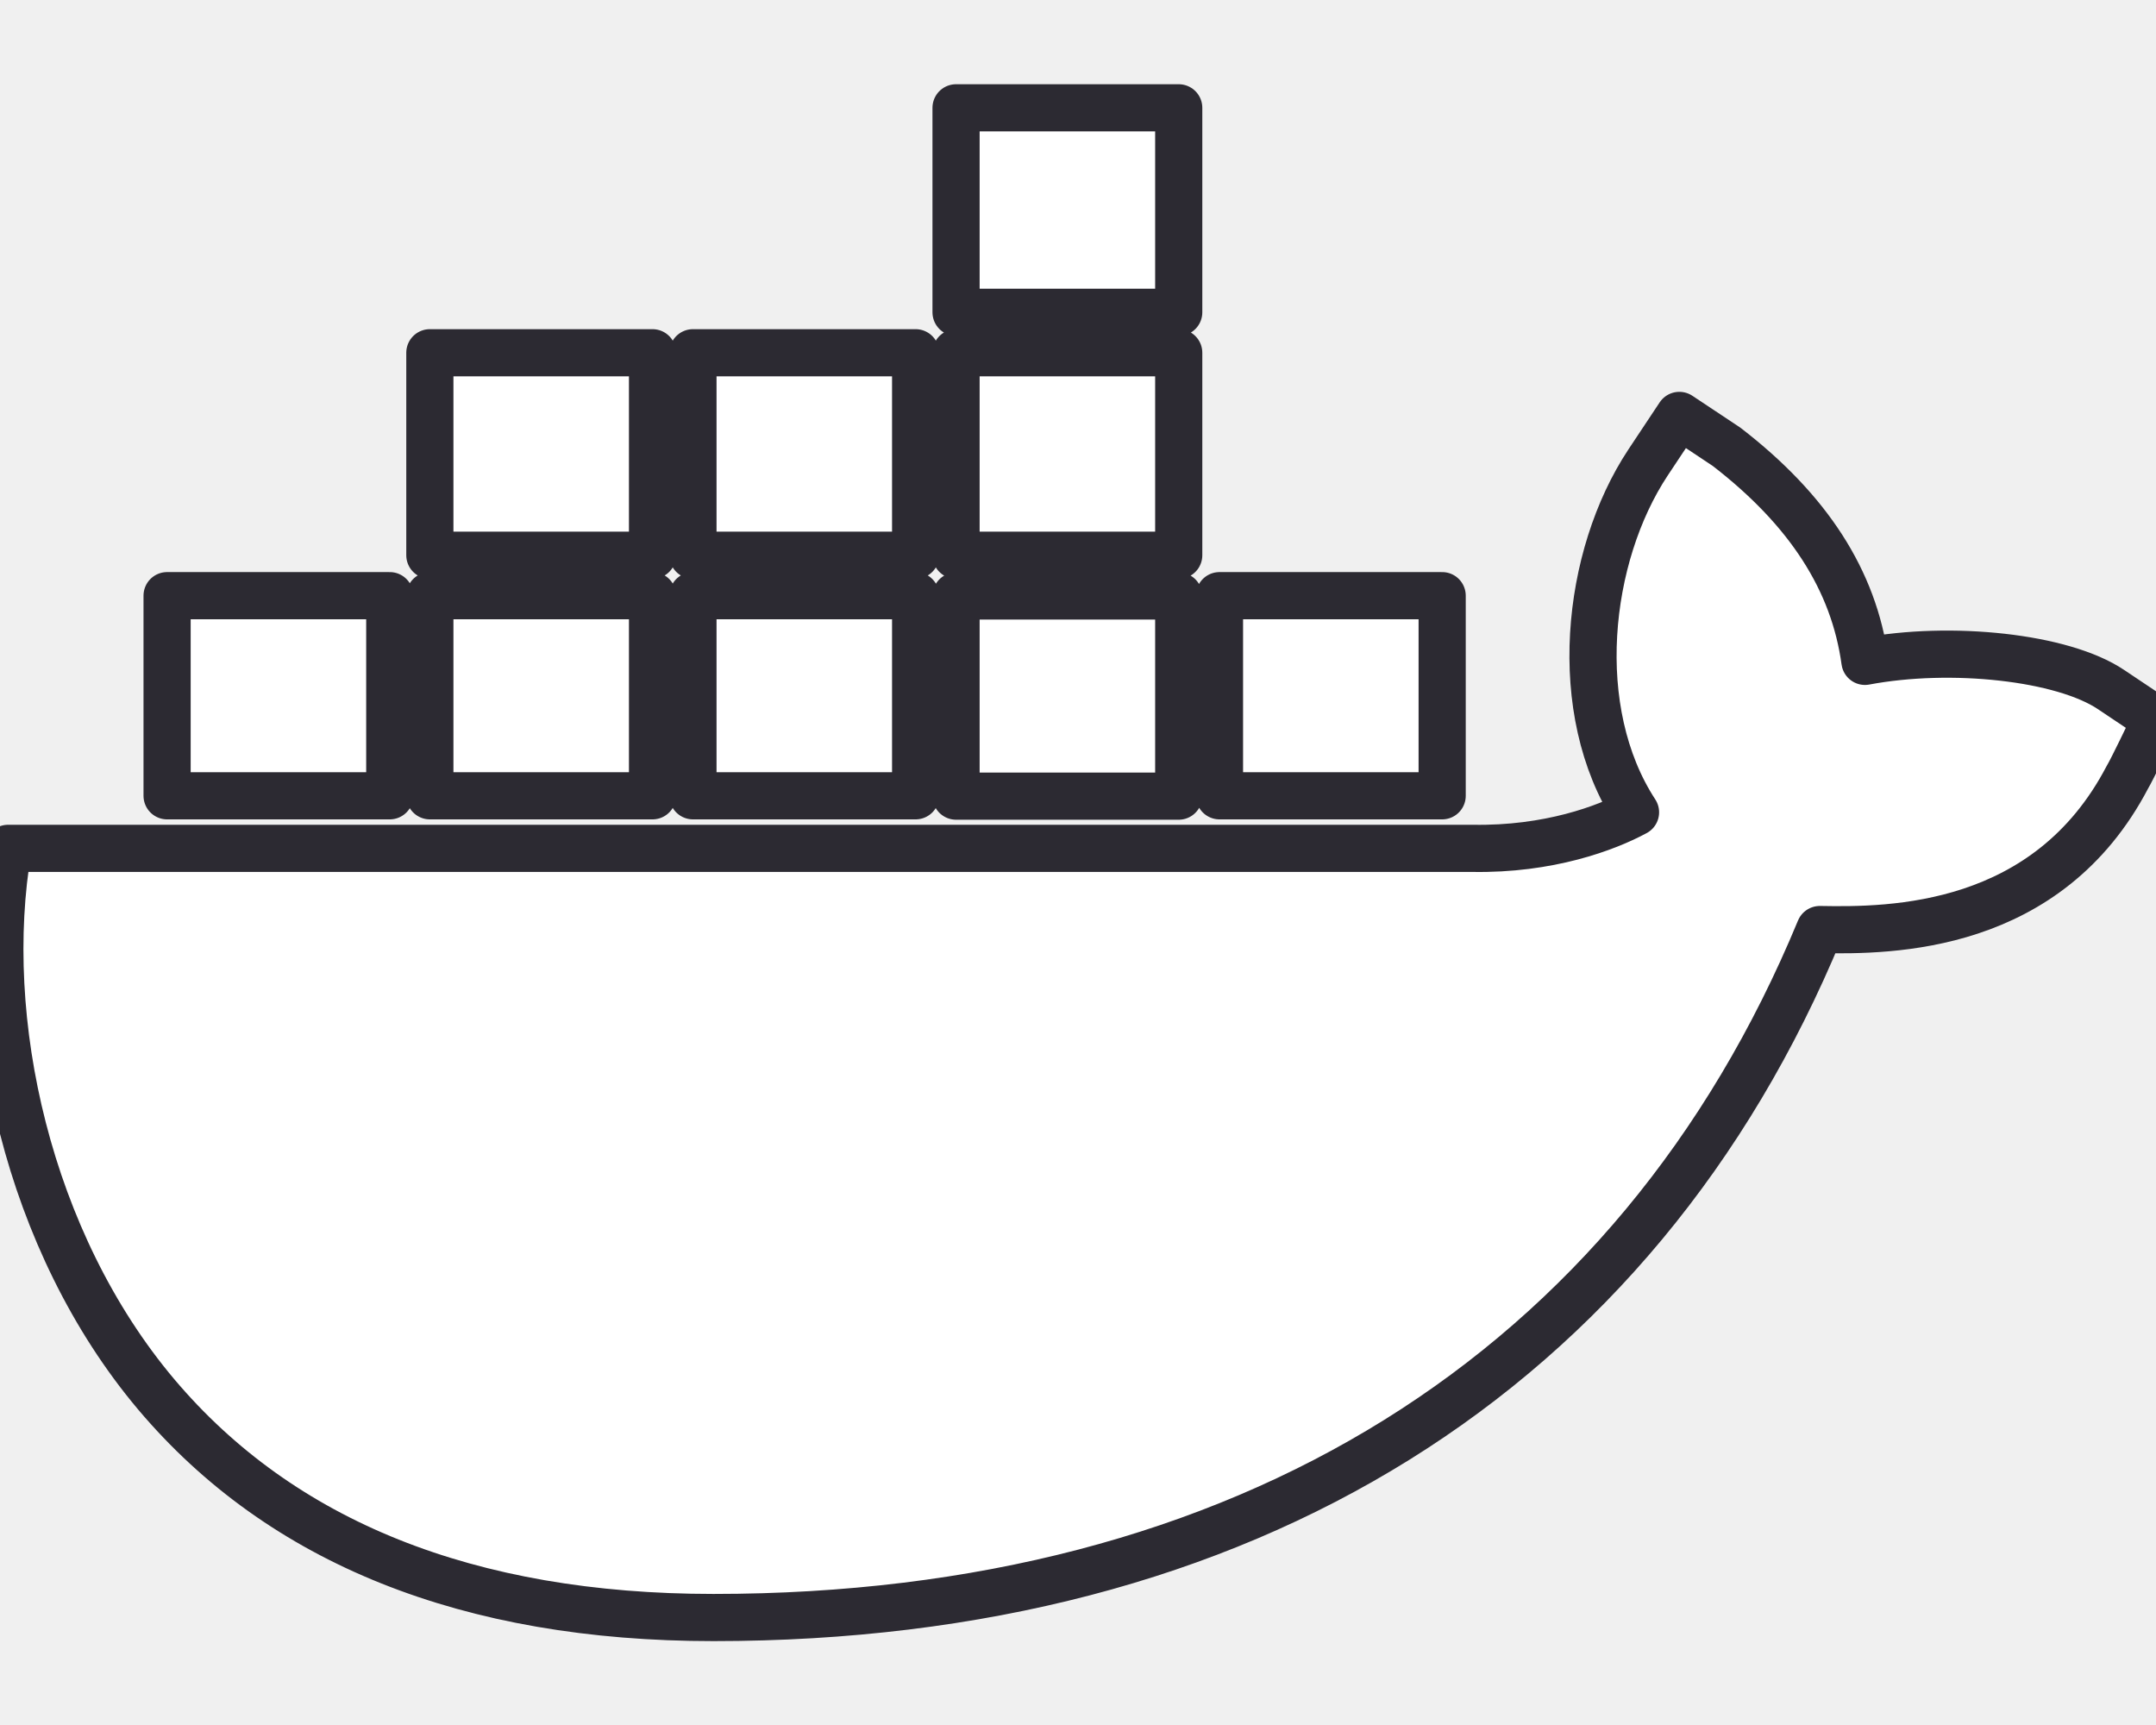
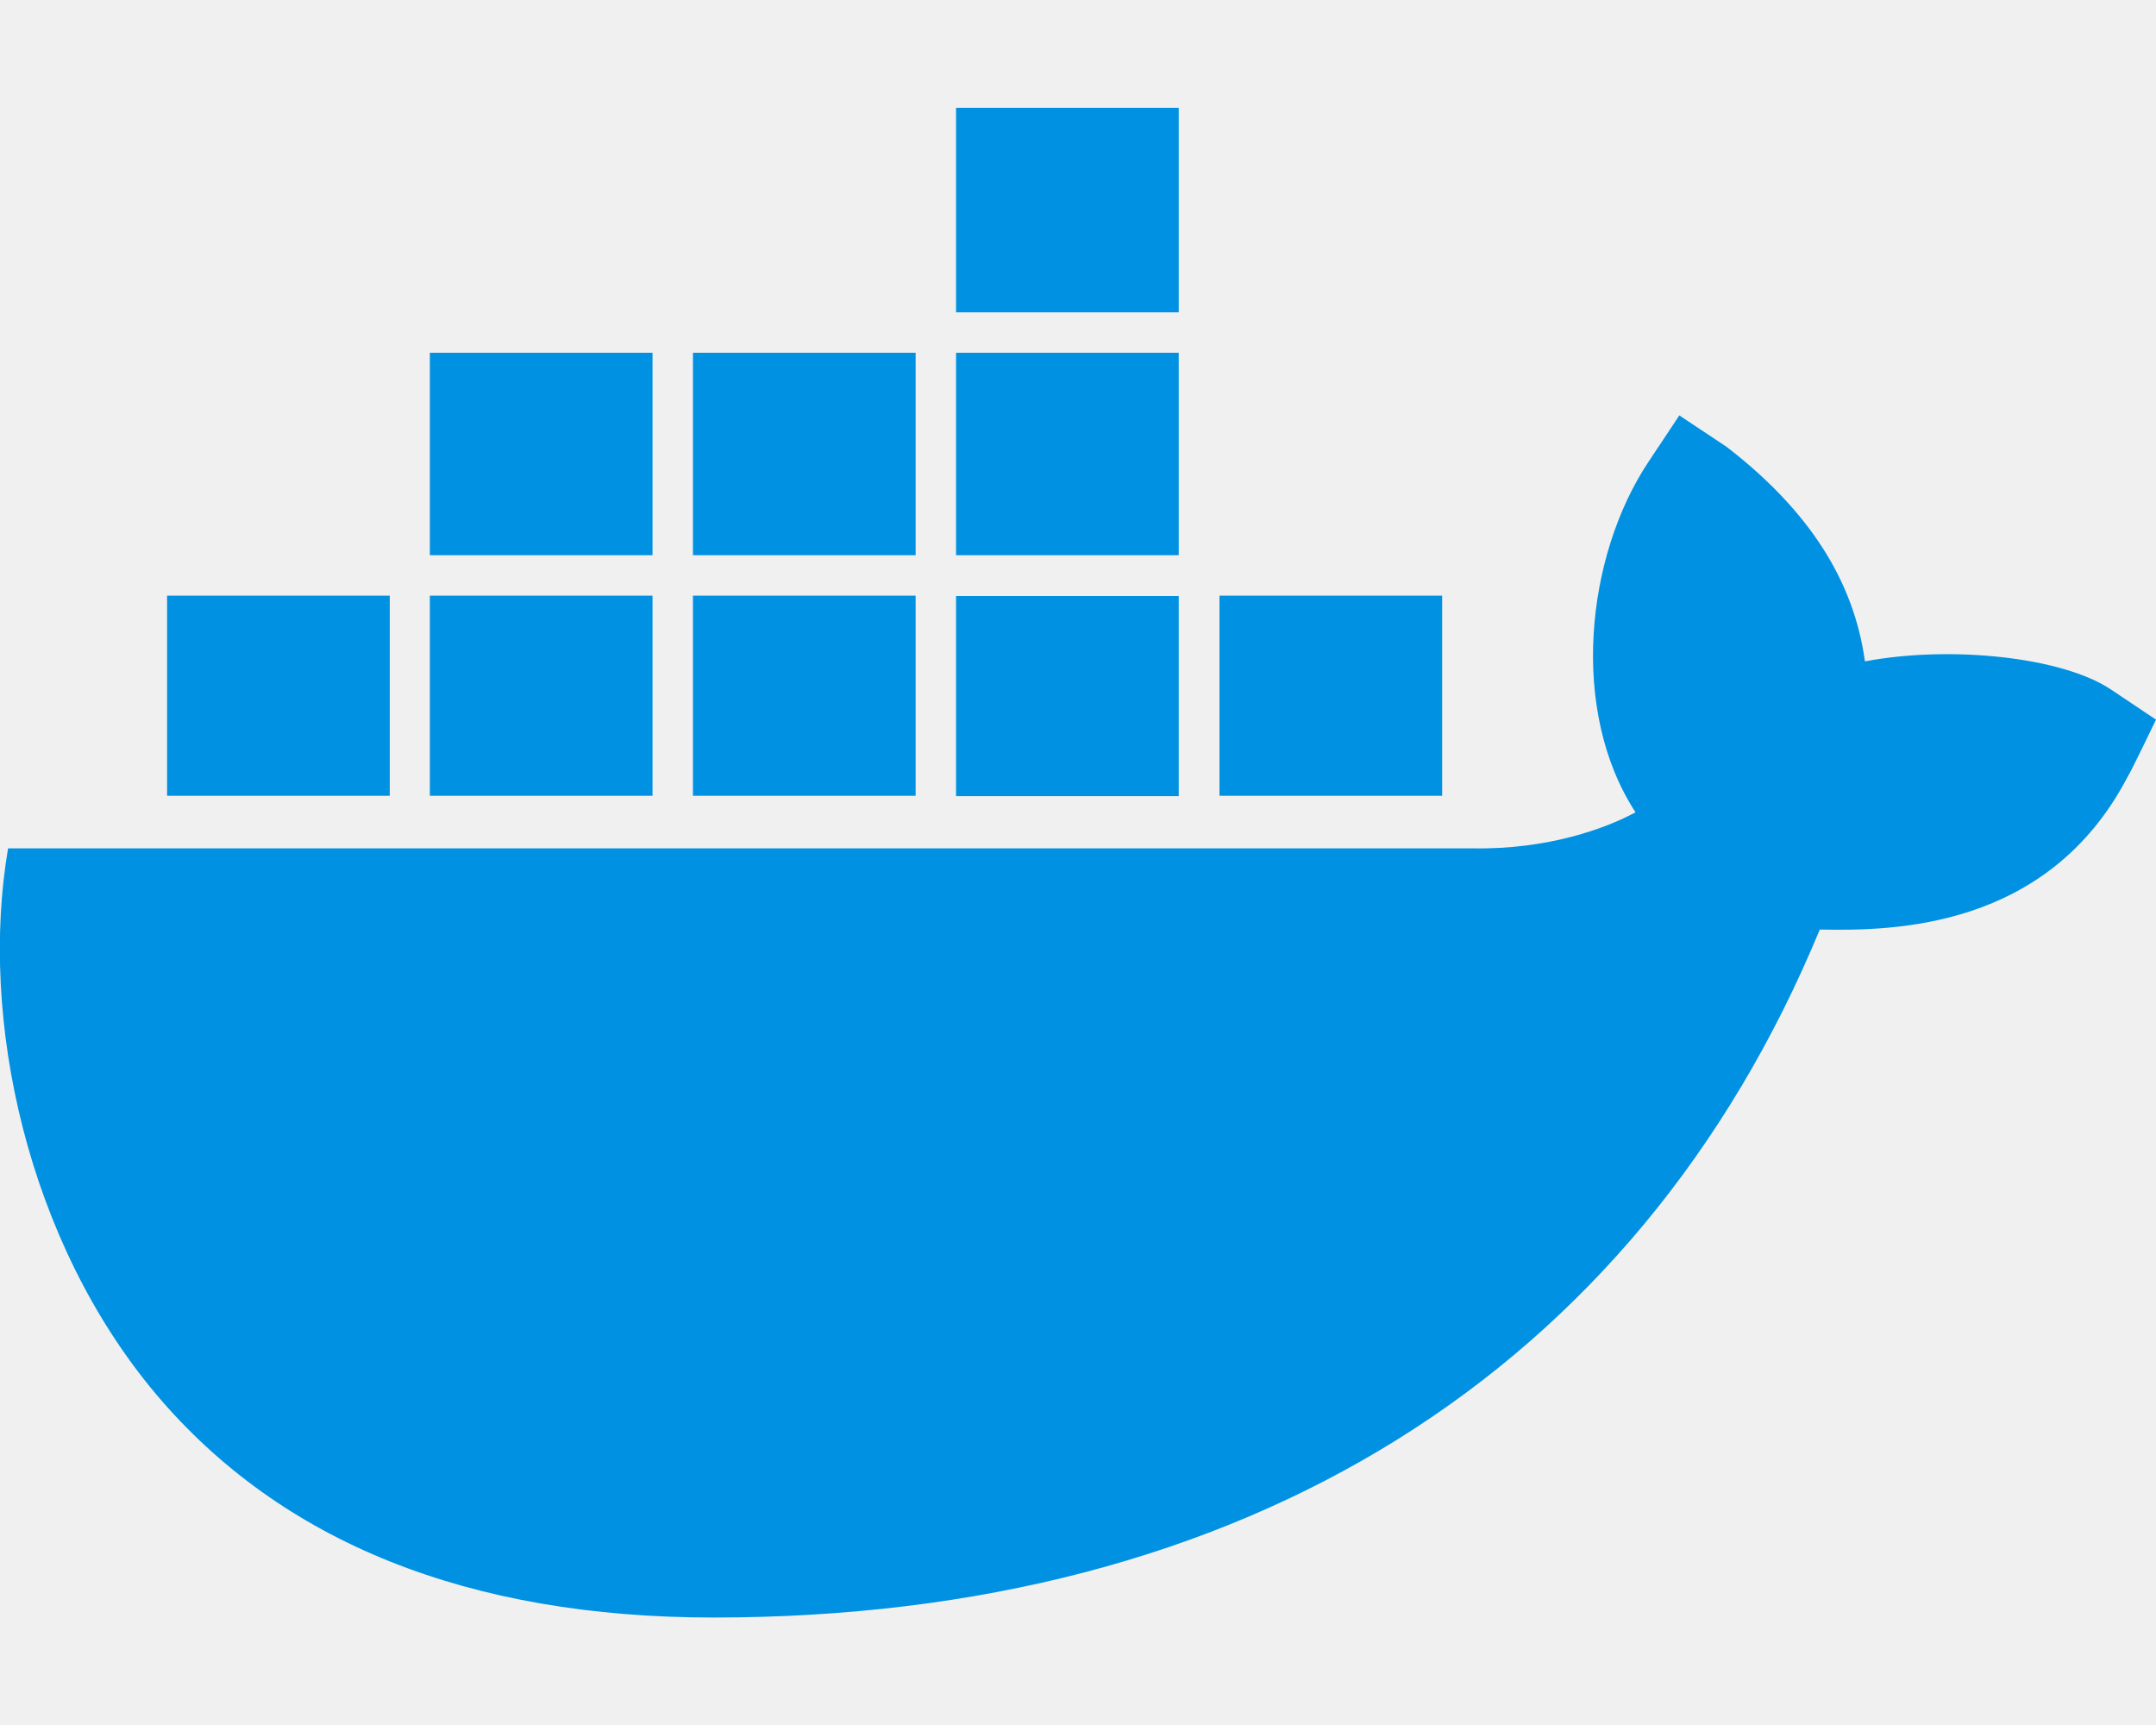
- <svg xmlns="http://www.w3.org/2000/svg" viewBox="0 0 640 512" fill="#ffffff" stroke="#2C2A32" stroke-width="14" stroke-linecap="round" stroke-linejoin="round">
-   <path fill="#ffffff" d="M349.9 236.3h-66.1v-59.4h66.1v59.4zm0-204.3h-66.1v60.7h66.1V32zm78.2 144.8H362v59.4h66.1v-59.4zm-156.3-72.1h-66.1v60.1h66.1v-60.1zm78.1 0h-66.1v60.1h66.1v-60.1zm276.8 100c-14.4-9.7-47.6-13.2-73.1-8.4-3.3-24-16.7-44.9-41.1-63.7l-14-9.3-9.3 14c-18.4 27.8-23.4 73.6-3.7 103.8-8.7 4.7-25.8 11.1-48.4 10.7H2.4c-8.7 50.8 5.8 116.8 44 162.1 37.1 43.9 92.7 66.2 165.4 66.2 157.4 0 273.9-72.5 328.4-204.2 21.4.4 67.6.1 91.3-45.2 1.5-2.5 6.6-13.2 8.5-17.1l-13.3-8.9zm-511.1-27.9h-66v59.4h66.1v-59.4zm78.1 0h-66.1v59.4h66.1v-59.4zm78.1 0h-66.1v59.4h66.1v-59.4zm-78.1-72.1h-66.1v60.1h66.1v-60.1z" />
+ <svg xmlns="http://www.w3.org/2000/svg" viewBox="0 0 640 512">
+   <path fill="#0091E2" d="M349.9 236.3h-66.1v-59.4h66.1v59.4zm0-204.3h-66.1v60.7h66.1V32zm78.2 144.8H362v59.4h66.1v-59.4zm-156.3-72.1h-66.1v60.1h66.1v-60.1zm78.1 0h-66.1v60.1h66.1v-60.1zm276.8 100c-14.4-9.7-47.6-13.2-73.1-8.4-3.3-24-16.7-44.9-41.1-63.7l-14-9.3-9.3 14c-18.4 27.8-23.4 73.6-3.7 103.8-8.7 4.7-25.8 11.1-48.4 10.7H2.4c-8.7 50.8 5.8 116.8 44 162.1 37.1 43.9 92.7 66.2 165.4 66.2 157.4 0 273.9-72.5 328.4-204.2 21.4.4 67.6.1 91.3-45.2 1.5-2.5 6.6-13.2 8.5-17.1l-13.3-8.9zm-511.1-27.9h-66v59.4h66.1v-59.4zm78.1 0h-66.1v59.4h66.1v-59.4zm78.1 0h-66.1v59.4h66.1v-59.4zm-78.1-72.1h-66.1v60.1h66.1v-60.1z" />
</svg>
